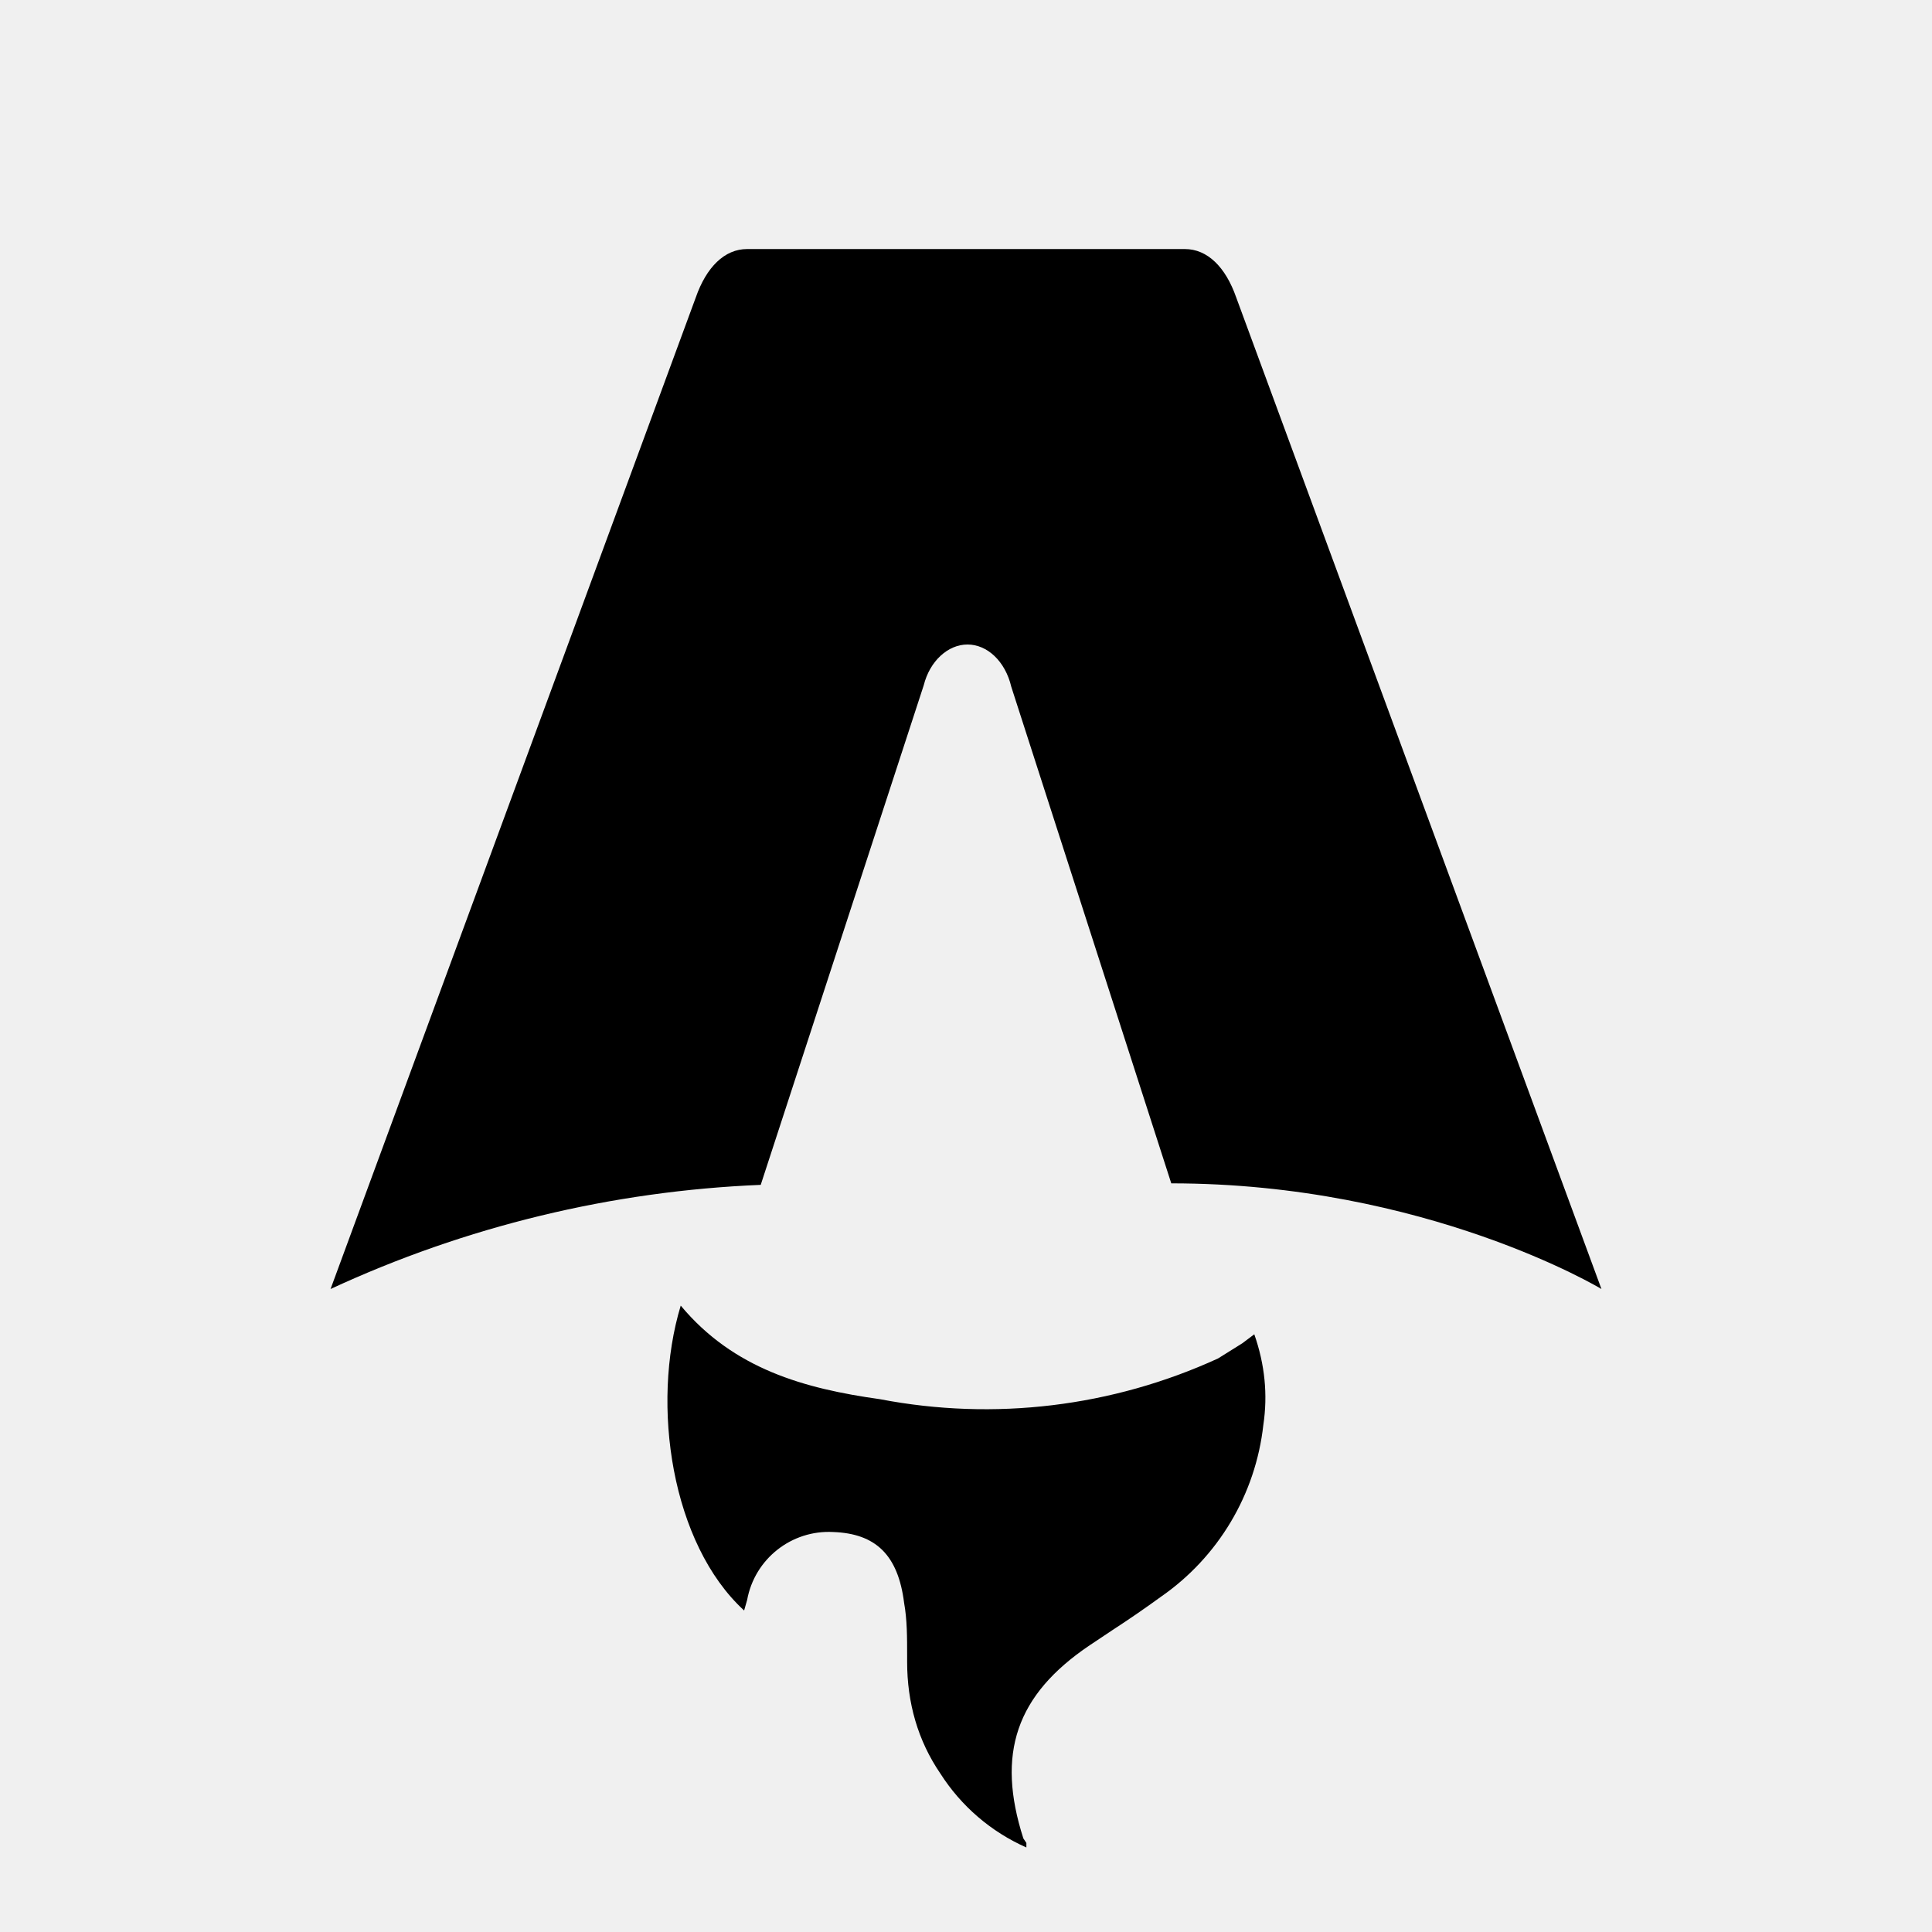
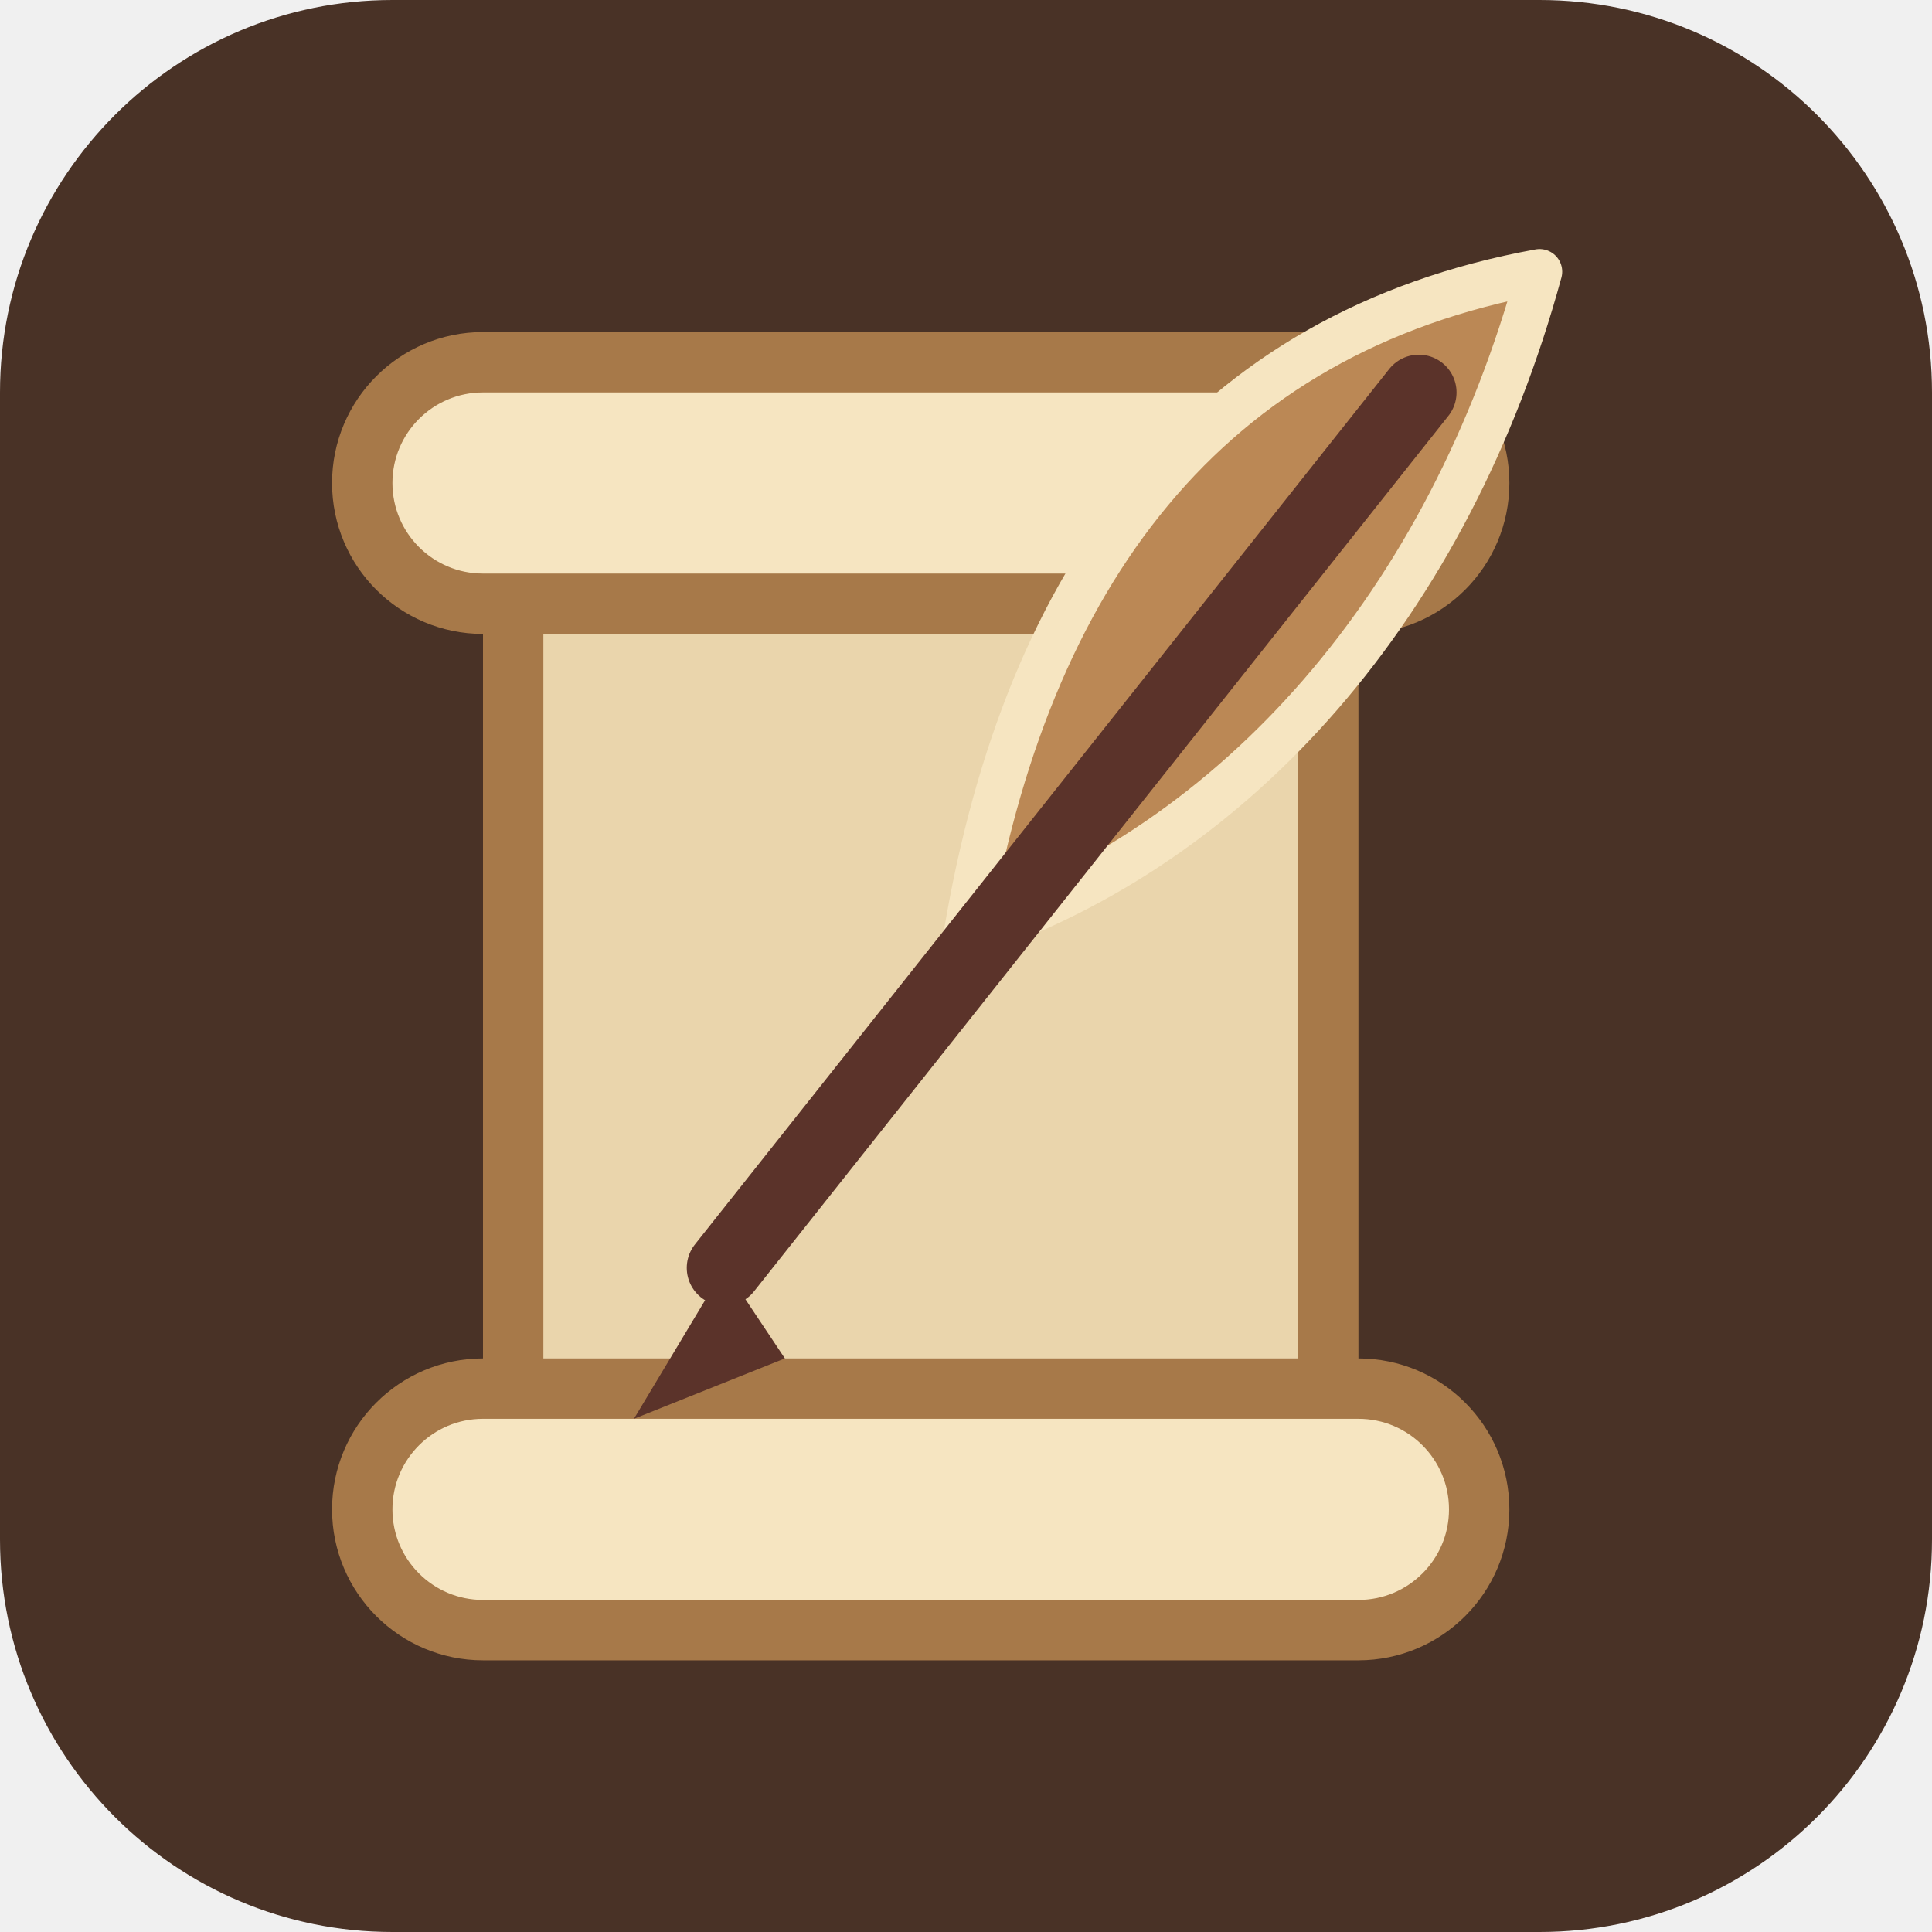
- <svg xmlns="http://www.w3.org/2000/svg" fill="none" viewBox="0 0 128 128">
-   <path d="M50.4 78.5a75.1 75.1 0 0 0-28.5 6.9l24.2-65.7c.7-2 1.9-3.2 3.4-3.2h29c1.5 0 2.7 1.2 3.4 3.2l24.2 65.7s-11.6-7-28.5-7L67 45.5c-.4-1.7-1.6-2.8-2.9-2.8-1.3 0-2.5 1.1-2.9 2.7L50.4 78.5Zm-1.1 28.2Zm-4.2-20.2c-2 6.6-.6 15.8 4.2 20.2a17.5 17.5 0 0 1 .2-.7 5.5 5.5 0 0 1 5.7-4.5c2.8.1 4.3 1.5 4.7 4.7.2 1.1.2 2.3.2 3.5v.4c0 2.7.7 5.2 2.2 7.4a13 13 0 0 0 5.7 4.9v-.3l-.2-.3c-1.8-5.6-.5-9.5 4.4-12.8l1.5-1a73 73 0 0 0 3.2-2.2 16 16 0 0 0 6.8-11.4c.3-2 .1-4-.6-6l-.8.6-1.6 1a37 37 0 0 1-22.4 2.7c-5-.7-9.7-2-13.2-6.2Z" />
-   <style>
-         path { fill: #000; }
-         @media (prefers-color-scheme: dark) {
-             path { fill: #FFF; }
-         }
-     </style>
+ <svg xmlns="http://www.w3.org/2000/svg" viewBox="0 0 64 64" role="img" aria-label="Scroll and quill">
+   <rect width="64" height="64" rx="13" fill="#493226" />
+   <path d="M17 16h27v34H17z" fill="#ead5ac" stroke="#a77949" stroke-width="2" />
+   <path d="M16 12h29a4 4 0 0 1 0 8H16a4 4 0 0 1 0-8Z" fill="#f6e5c1" stroke="#a77949" stroke-width="2" />
+   <path d="M16 46h29a4 4 0 0 1 0 8H16a4 4 0 0 1 0-8Z" fill="#f6e5c1" stroke="#a77949" stroke-width="2" />
+   <path d="M51 9C40 11 34 19 32 31c9-3 16-11 19-22Z" fill="#bb8855" stroke="#f6e5c1" stroke-width="1.5" stroke-linejoin="round" />
+   <path d="M47 13 24 42" fill="none" stroke="#5b332a" stroke-width="2.5" stroke-linecap="round" />
+   <path d="m24 42-3 5 5-2" fill="#5b332a" />
</svg>
